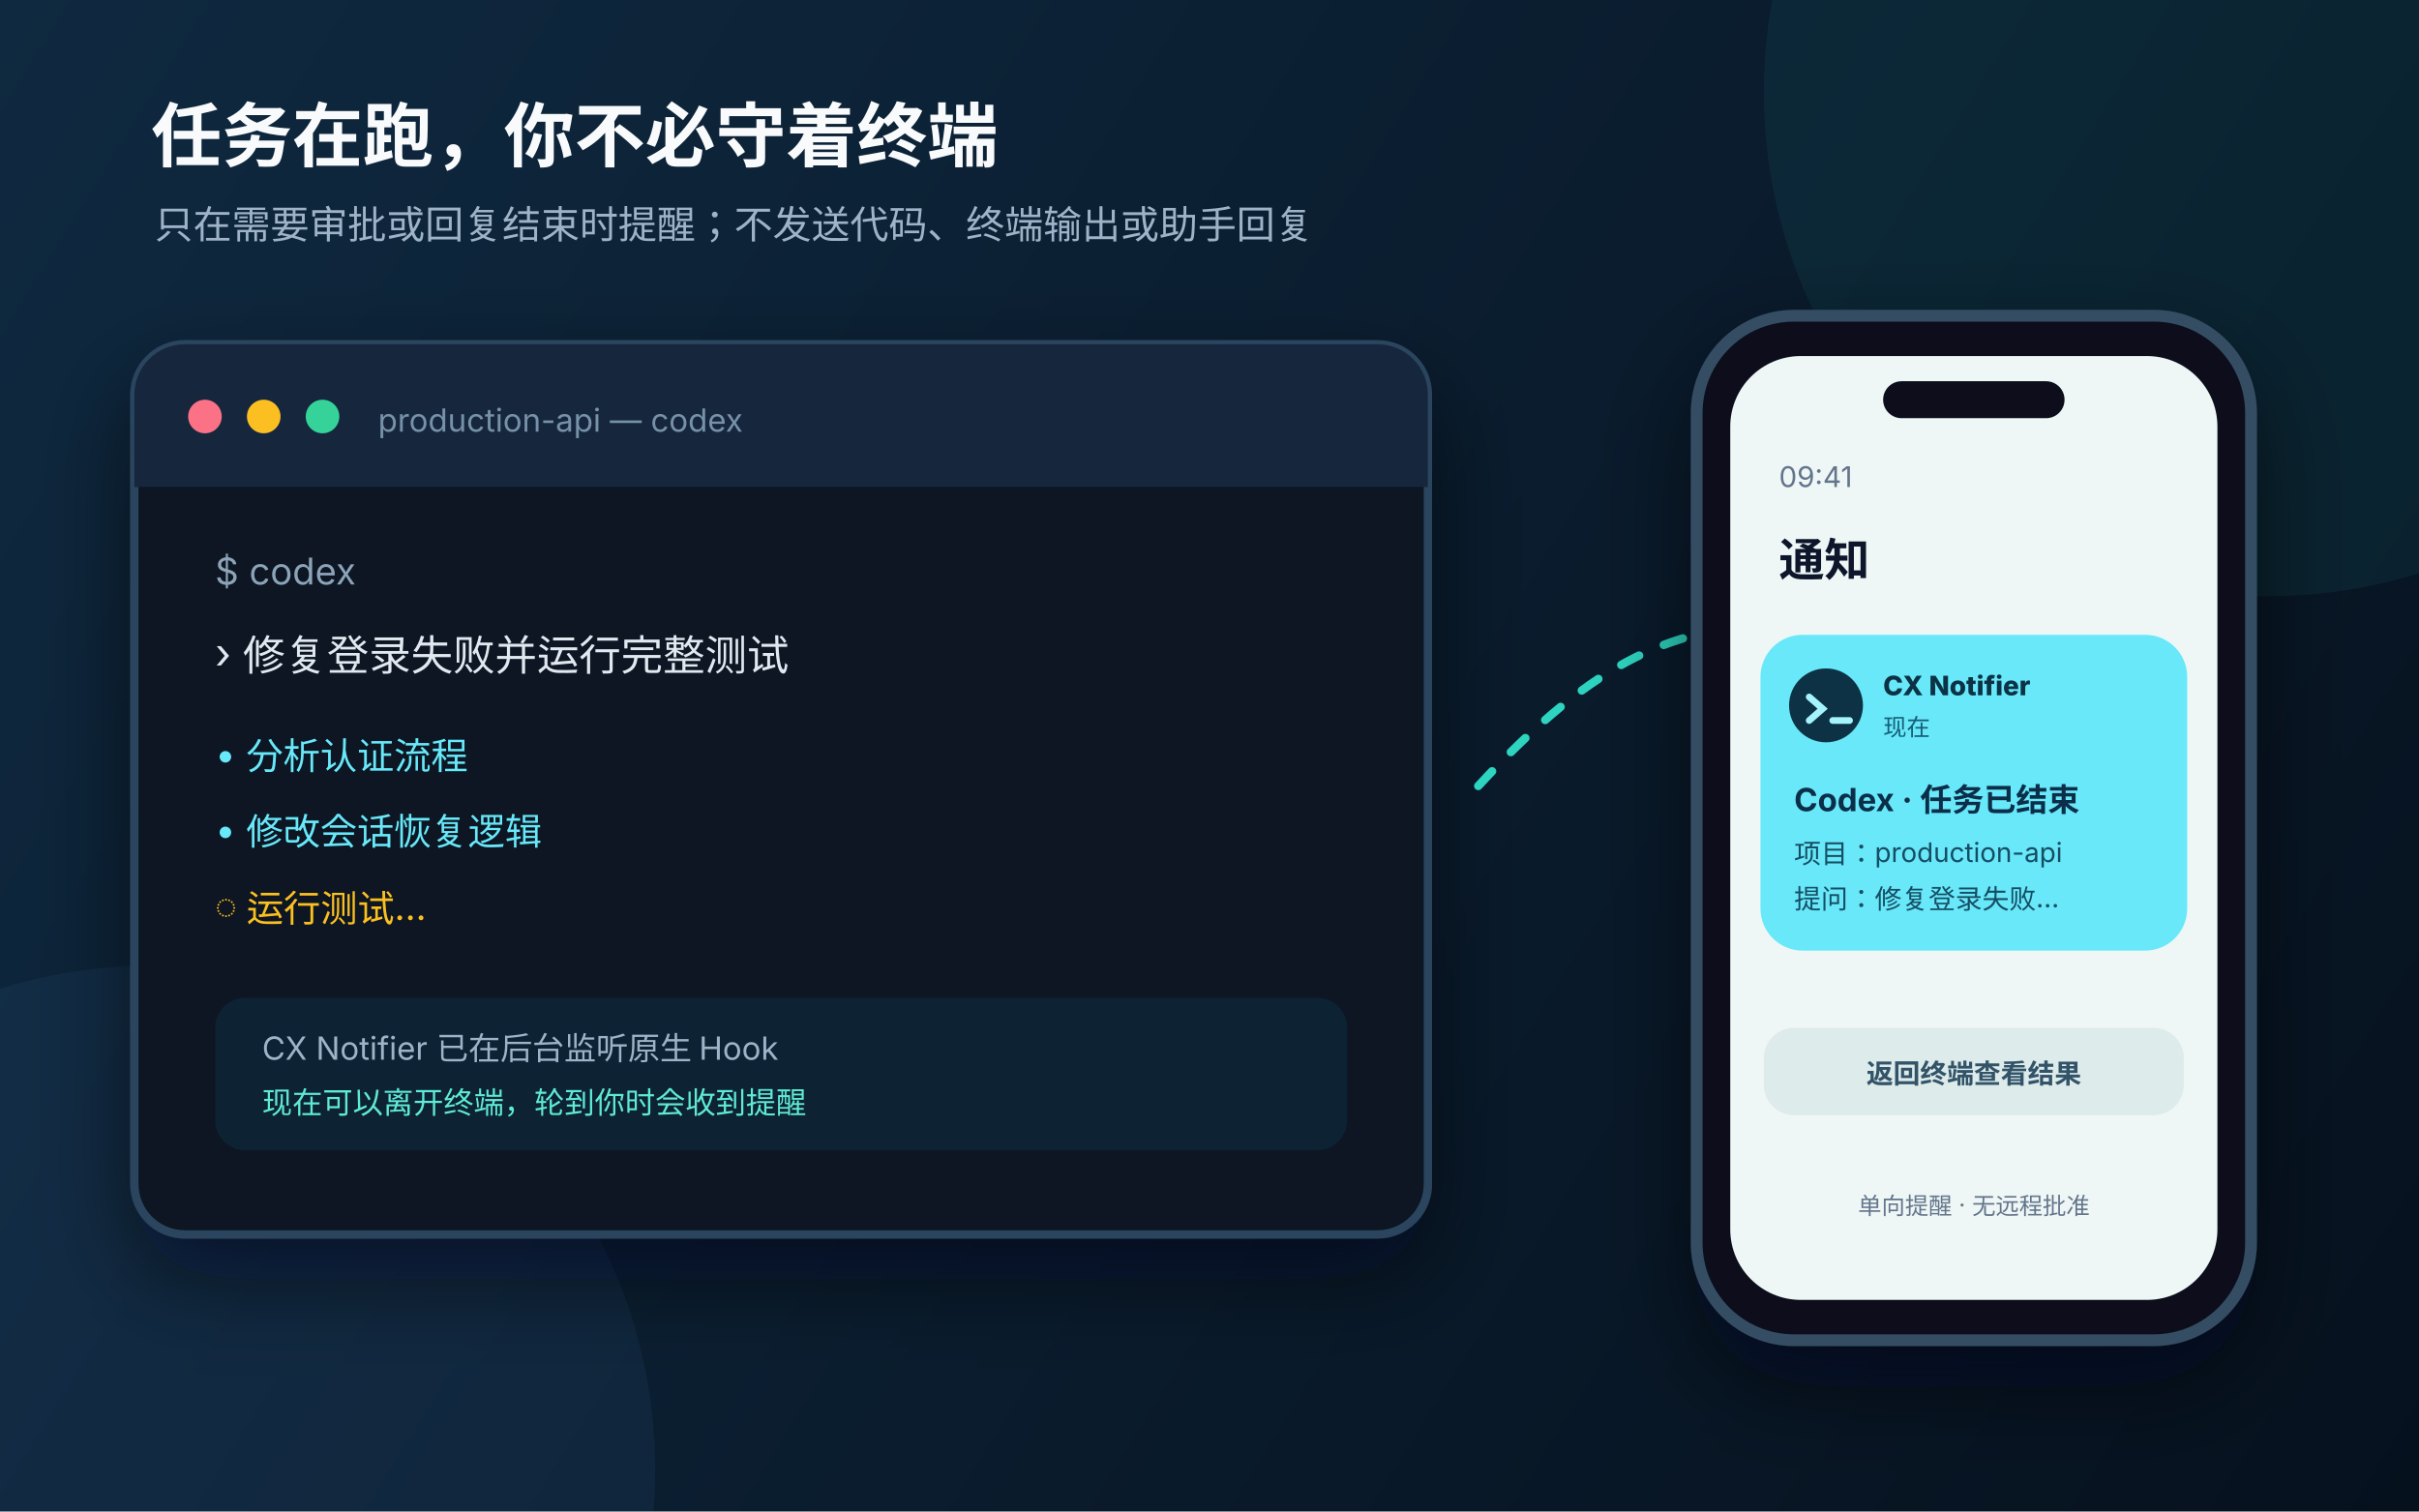
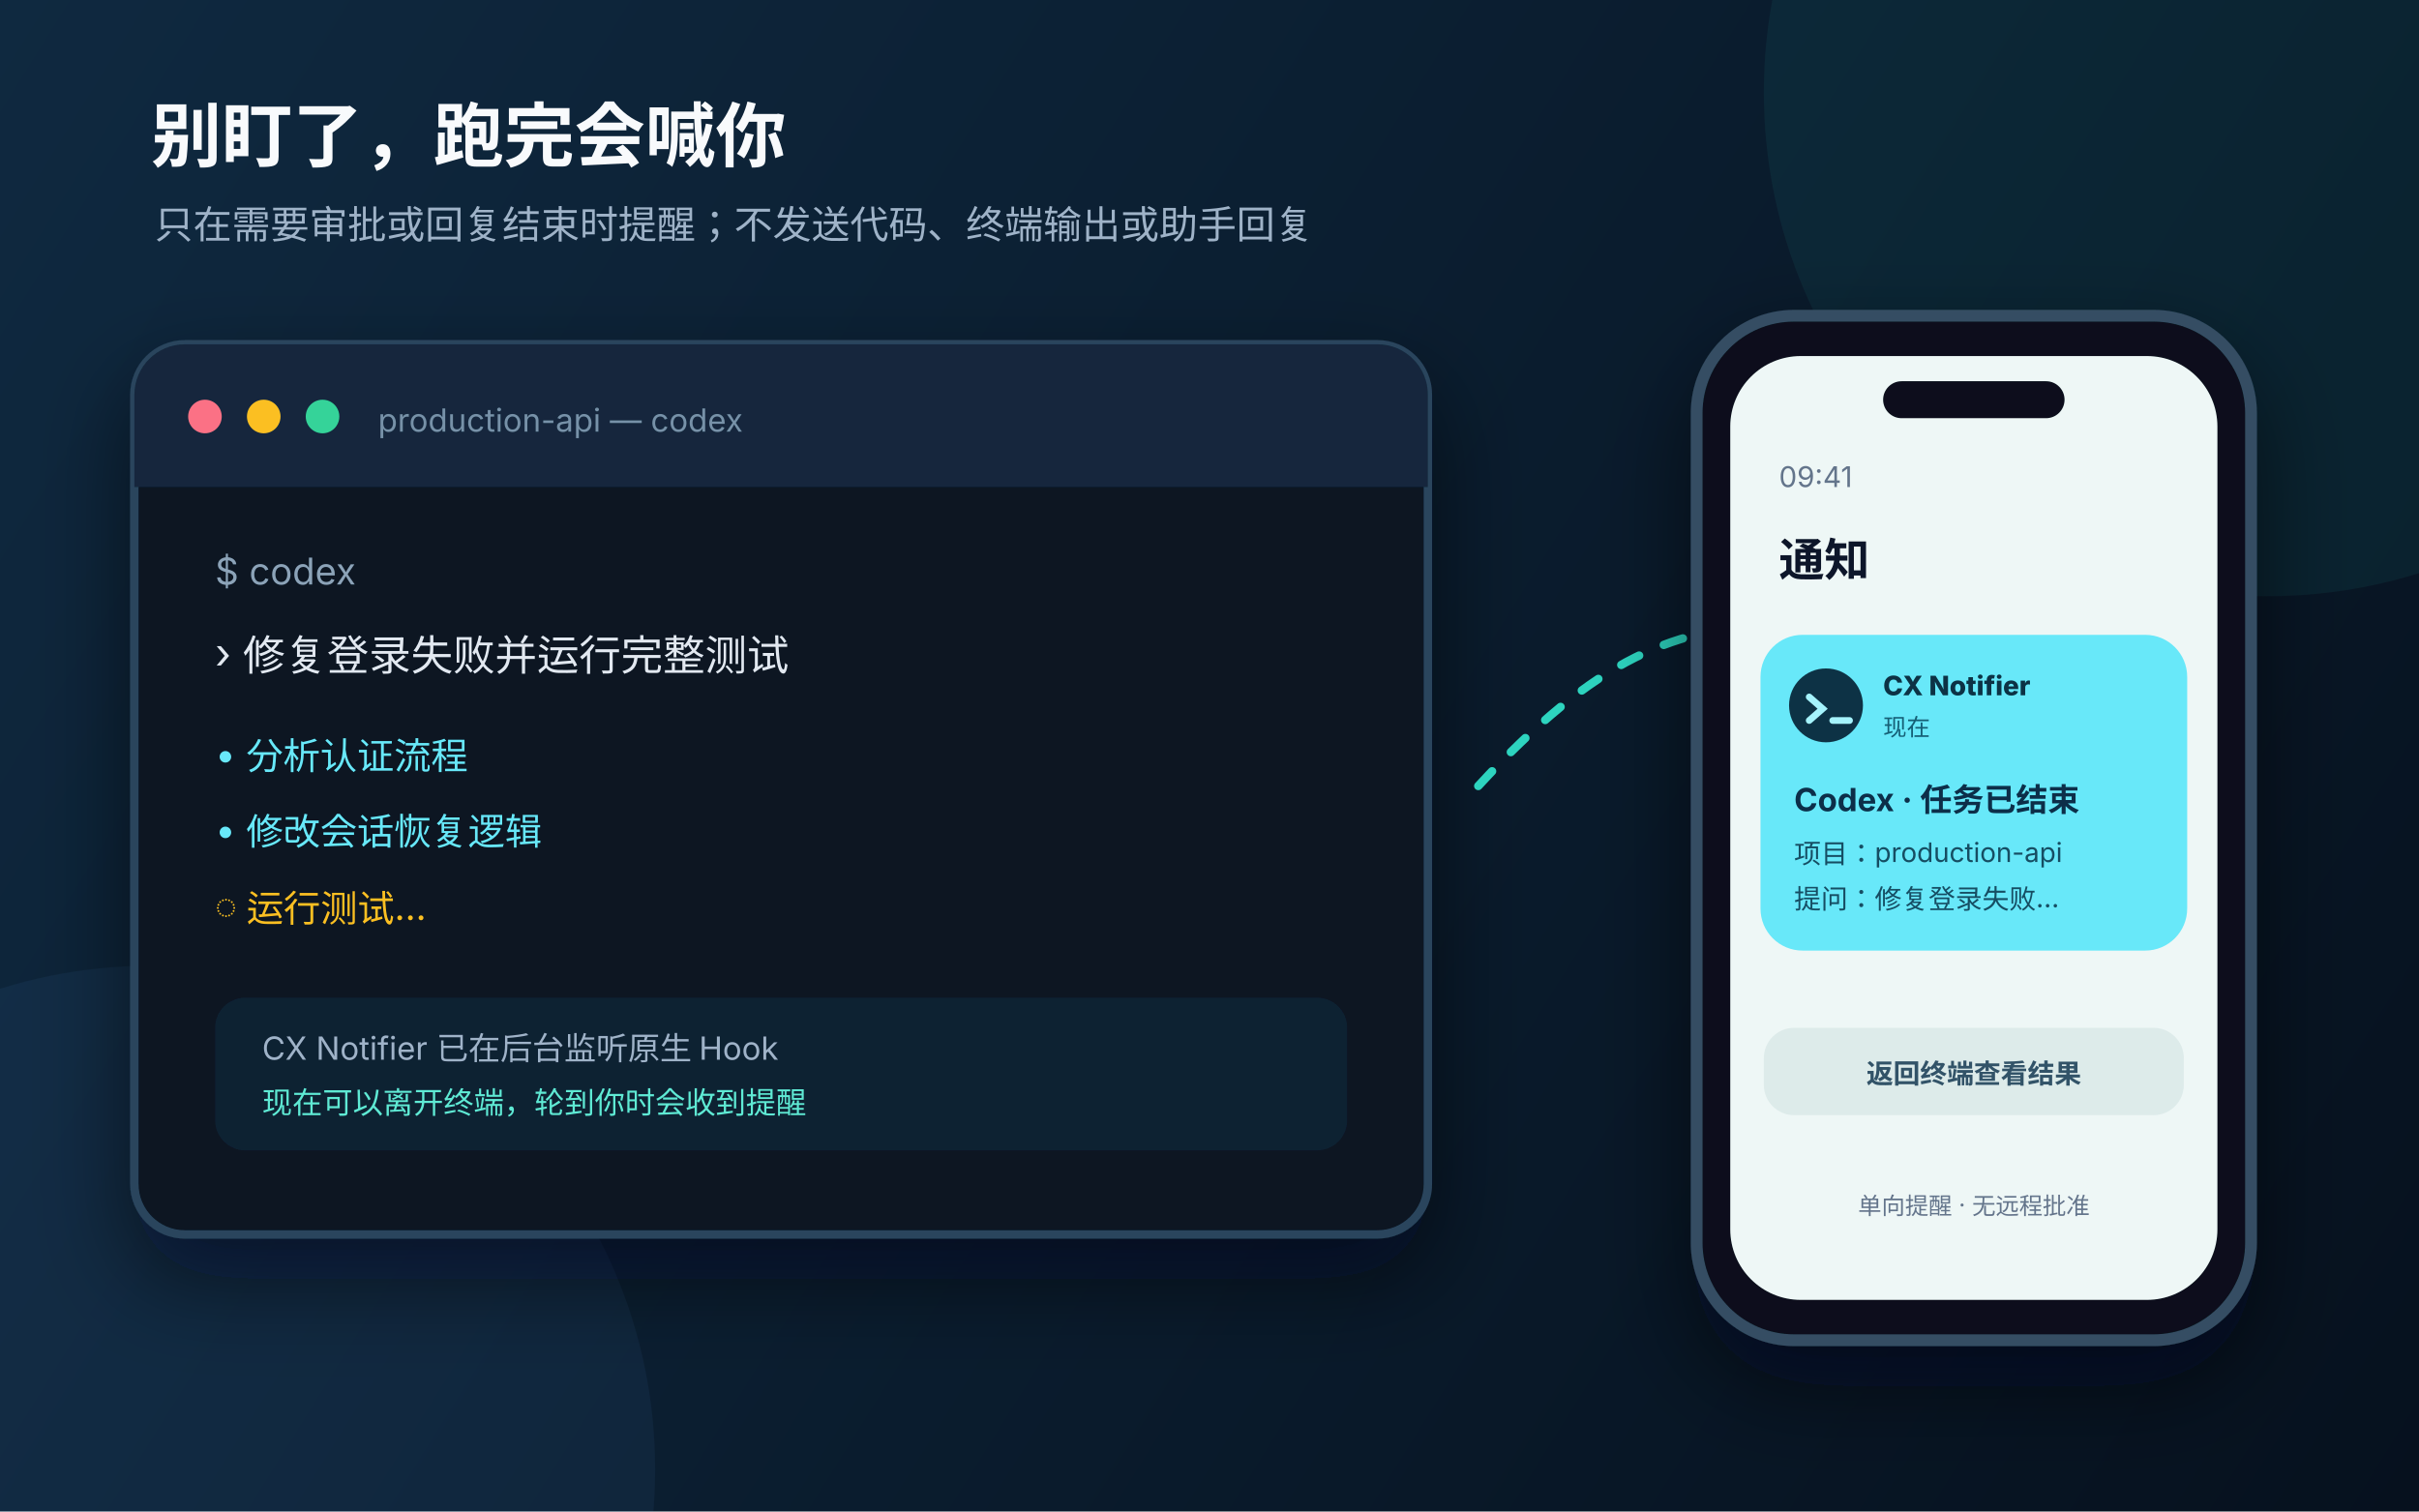
<svg xmlns="http://www.w3.org/2000/svg" width="1440" height="900" viewBox="0 0 1440 900" role="img" aria-labelledby="title desc">
  <defs>
    <linearGradient id="bg" x1="0" y1="0" x2="1440" y2="900" gradientUnits="userSpaceOnUse">
      <stop stop-color="#0F2940" />
      <stop offset="1" stop-color="#06111E" />
    </linearGradient>
    <linearGradient id="accent" x1="758" y1="255" x2="1260" y2="710" gradientUnits="userSpaceOnUse">
      <stop stop-color="#67E8F9" />
      <stop offset="1" stop-color="#2DD4BF" />
    </linearGradient>
    <filter id="shadow" x="-30%" y="-30%" width="160%" height="160%">
      <feDropShadow dx="0" dy="24" stdDeviation="28" flood-color="#020617" flood-opacity="0.55" />
    </filter>
  </defs>
  <rect width="1440" height="900" fill="url(#bg)" />
  <circle cx="1350" cy="55" r="300" fill="#2DD4BF" opacity="0.07" />
  <circle cx="90" cy="875" r="300" fill="#60A5FA" opacity="0.06" />
  <g font-family="Inter, 'PingFang SC', 'Microsoft YaHei', ui-sans-serif, sans-serif">
-     <text x="90" y="96" fill="#F8FAFC" font-size="42" font-weight="760">任务在跑，你不必守着终端</text>
+     <text x="90" y="96" fill="#F8FAFC" font-size="42" font-weight="760">别盯了，跑完会喊你</text>
    <text x="92" y="142" fill="#9FB3C8" font-size="23">只在需要审批或回复结束时提醒；不发送代码、终端输出或助手回复</text>
    <g transform="translate(80 205)" filter="url(#shadow)">
      <rect width="770" height="530" rx="30" fill="#081421" stroke="#2A455D" stroke-width="5" />
      <path d="M0 30C0 13.43 13.43 0 30 0h710c16.57 0 30 13.43 30 30v55H0V30Z" fill="#13283D" />
      <circle cx="42" cy="43" r="10" fill="#FB7185" />
      <circle cx="77" cy="43" r="10" fill="#FBBF24" />
      <circle cx="112" cy="43" r="10" fill="#34D399" />
      <text x="145" y="52" fill="#7791A8" font-size="19">production-api — codex</text>
      <text x="48" y="143" fill="#8CA3B8" font-size="22">$ codex</text>
      <text x="48" y="193" fill="#E2E8F0" font-size="25">› 修复登录失败并运行完整测试</text>
      <text x="48" y="252" fill="#67E8F9" font-size="22">• 分析认证流程</text>
      <text x="48" y="297" fill="#67E8F9" font-size="22">• 修改会话恢复逻辑</text>
      <text x="48" y="342" fill="#FBBF24" font-size="22">◌ 运行测试…</text>
      <rect x="48" y="389" width="674" height="91" rx="18" fill="#0E2133" />
      <text x="76" y="426" fill="#9FB3C8" font-size="19">CX Notifier 已在后台监听原生 Hook</text>
      <text x="76" y="458" fill="#5EEAD4" font-size="18">现在可以离开终端，轮到你时会收到提醒</text>
    </g>
    <path d="M880 468c70-76 118-96 183-96" fill="none" stroke="#2DD4BF" stroke-width="5" stroke-linecap="round" stroke-dasharray="12 16" />
    <path d="m1045 352 25 19-25 19" fill="none" stroke="#2DD4BF" stroke-width="5" stroke-linecap="round" stroke-linejoin="round" />
    <g transform="translate(1010 188)" filter="url(#shadow)">
      <rect width="330" height="610" rx="58" fill="#07101A" stroke="#344D63" stroke-width="7" />
      <rect x="20" y="24" width="290" height="562" rx="42" fill="#EEF7F6" />
      <rect x="111" y="39" width="108" height="22" rx="11" fill="#07101A" />
      <text x="49" y="102" fill="#64748B" font-size="17">09:41</text>
      <text x="49" y="155" fill="#0F172A" font-size="27" font-weight="760">通知</text>
      <rect x="38" y="190" width="254" height="188" rx="25" fill="url(#accent)" />
      <circle cx="77" cy="232" r="22" fill="#0F3345" />
      <path d="m67 227 8 7-8 7M81 241h10" fill="none" stroke="#A5F3FC" stroke-width="4" stroke-linecap="round" />
      <text x="111" y="226" fill="#083344" font-size="16" font-weight="760">CX Notifier</text>
      <text x="111" y="250" fill="#155E75" font-size="14">现在</text>
      <text x="58" y="295" fill="#082F49" font-size="19" font-weight="720">Codex · 任务已结束</text>
      <text x="58" y="326" fill="#164E63" font-size="16">项目：production-api</text>
      <text x="58" y="353" fill="#164E63" font-size="16">提问：修复登录失败…</text>
      <g transform="translate(40 424)">
        <rect width="250" height="52" rx="18" fill="#DDEBEA" />
        <text x="125" y="33" text-anchor="middle" fill="#315268" font-size="16" font-weight="650">返回终端查看结果</text>
      </g>
      <text x="165" y="535" text-anchor="middle" fill="#64748B" font-size="14">单向提醒 · 无远程批准</text>
    </g>
  </g>
</svg>
